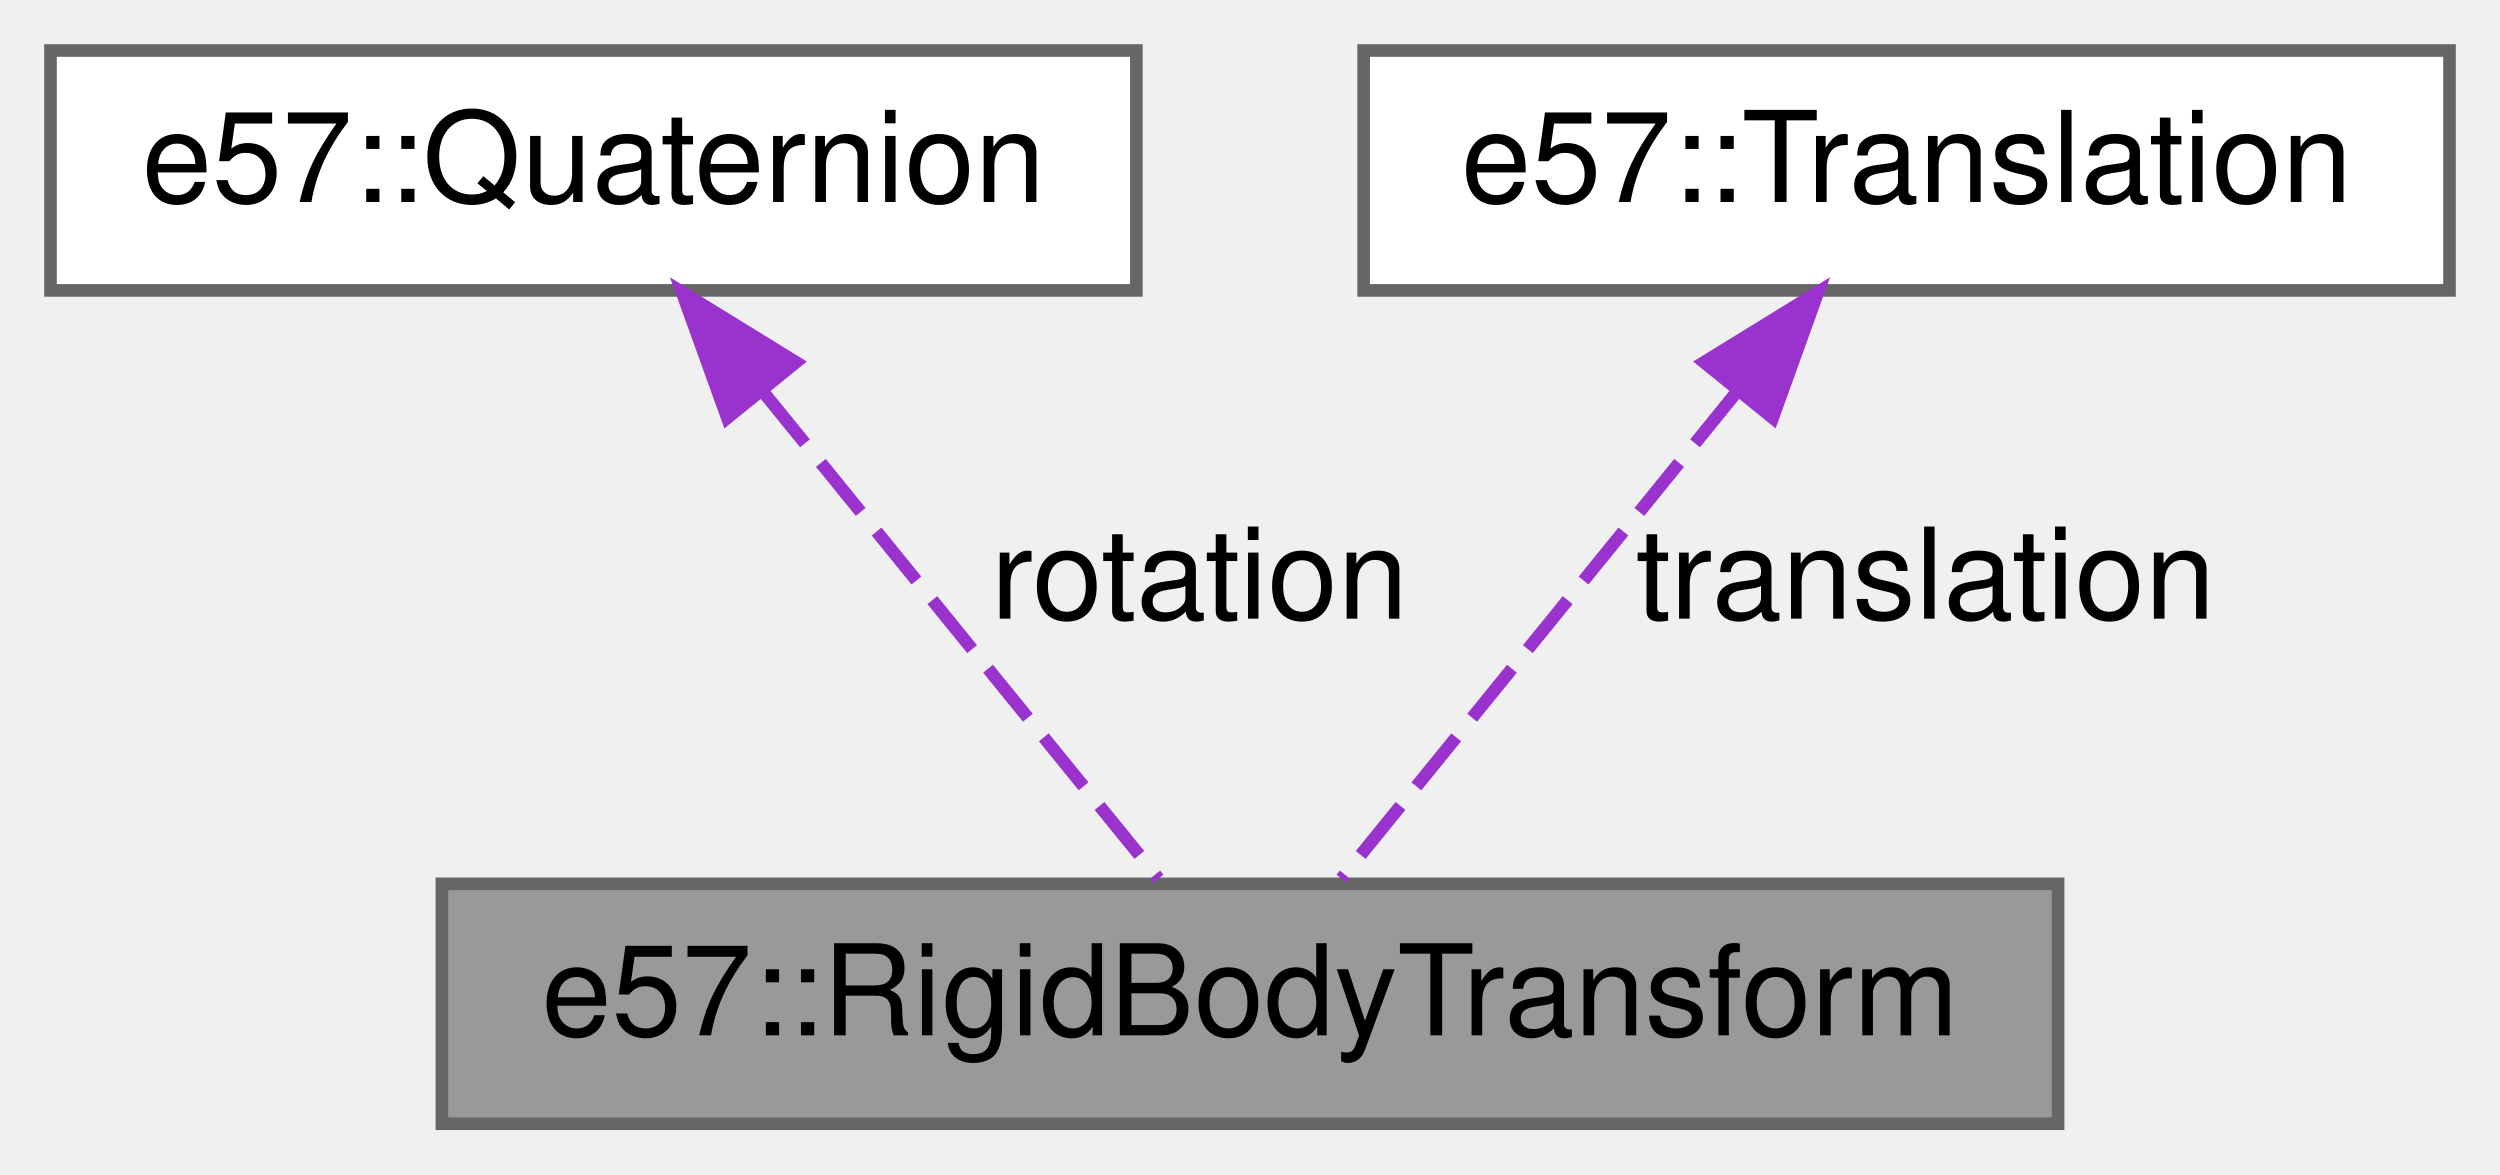
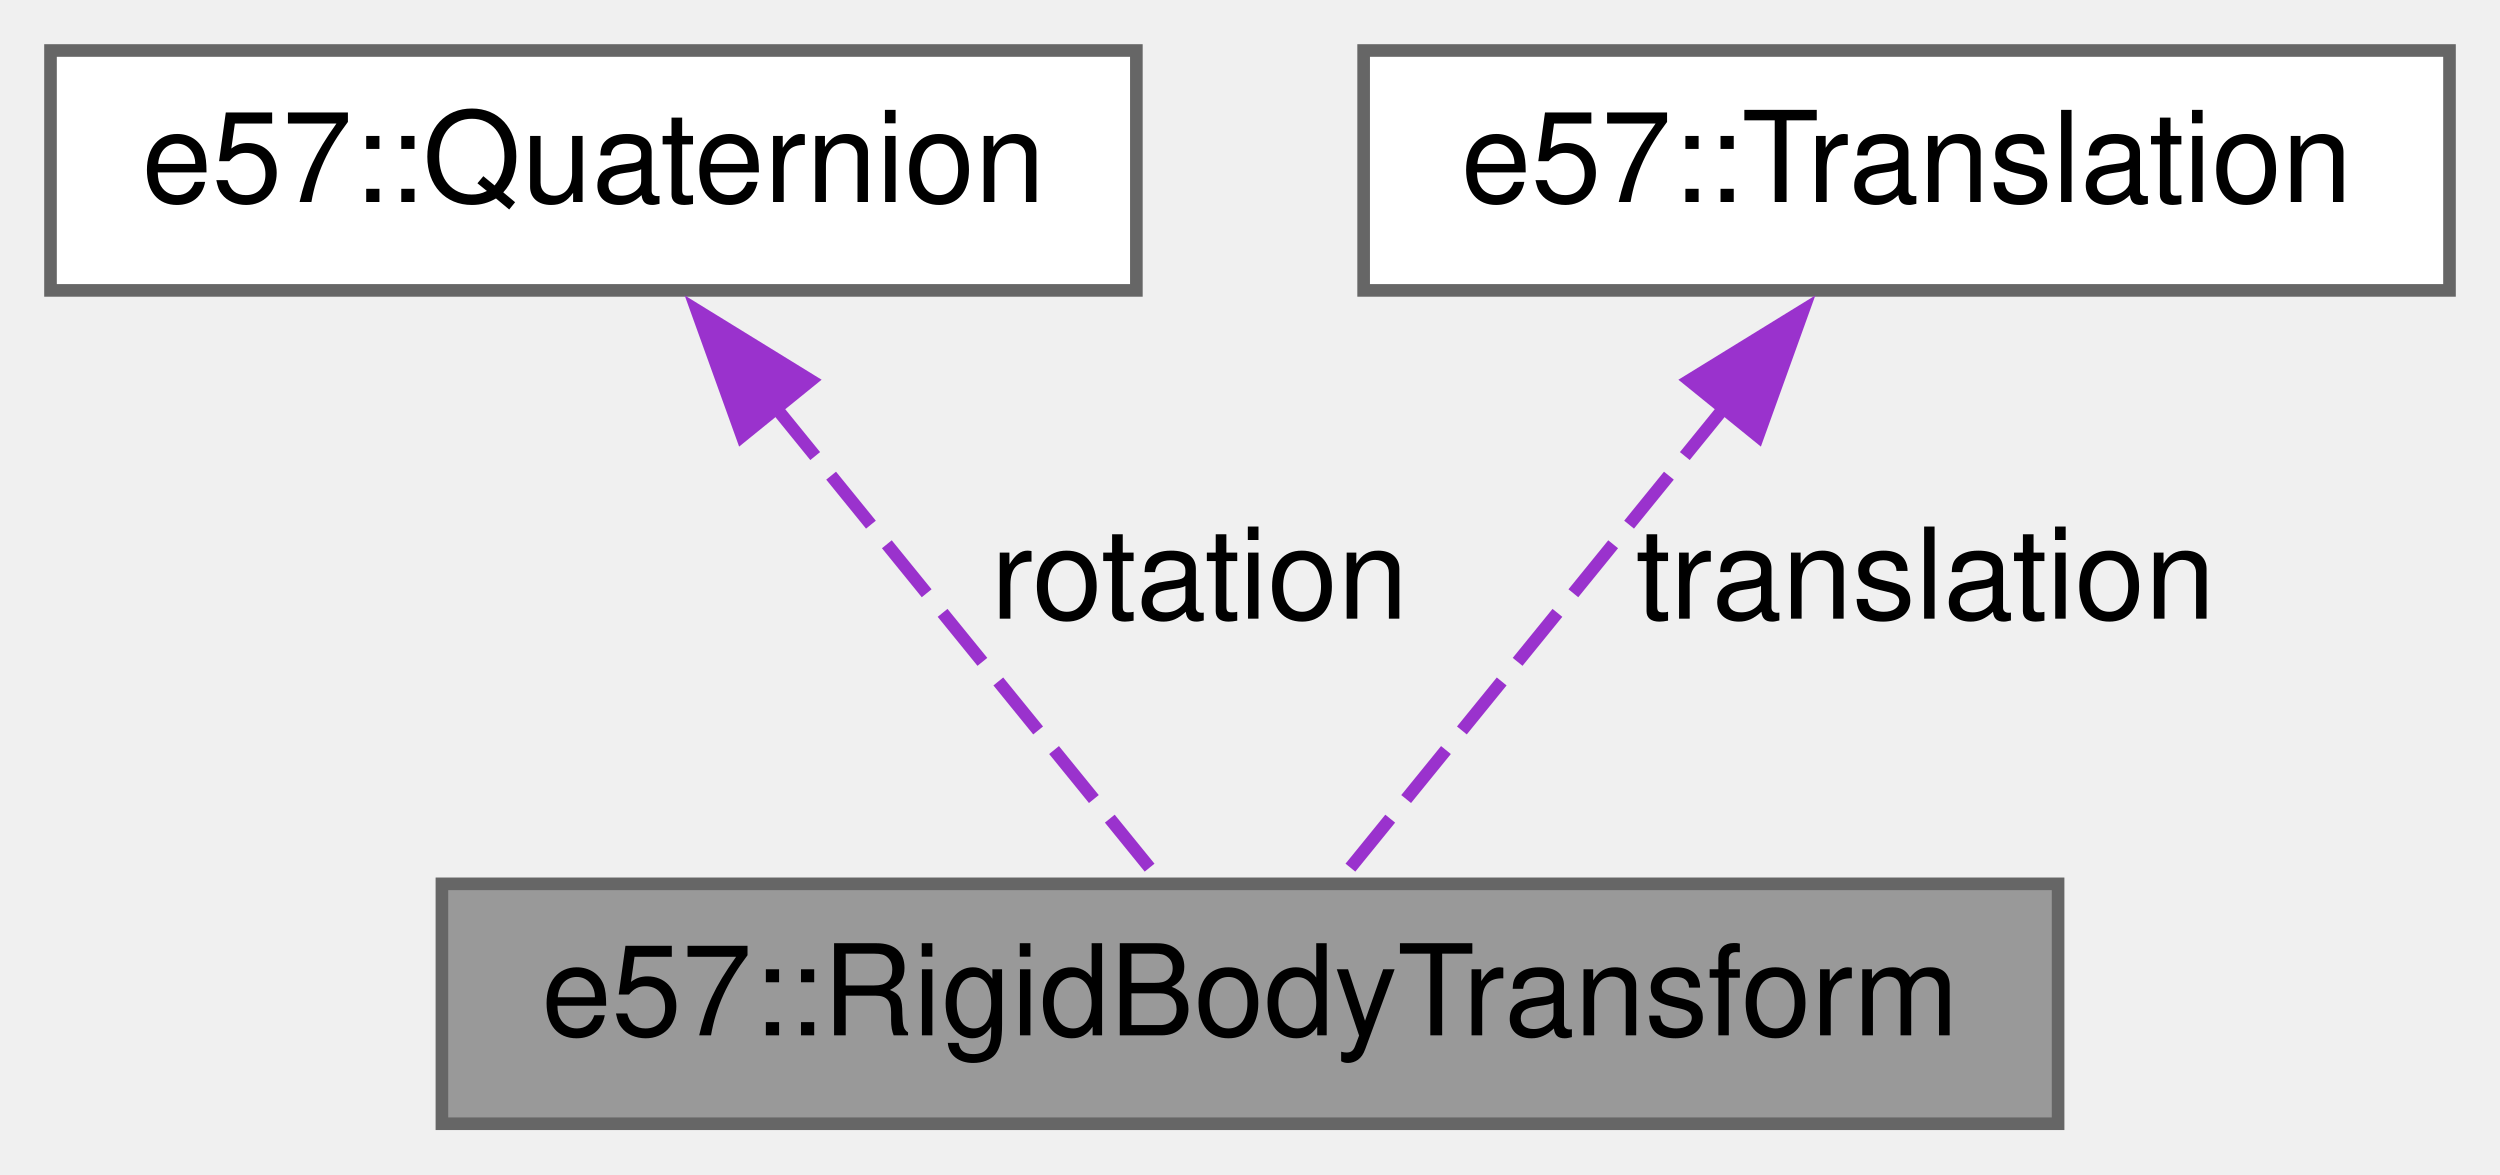
- <svg xmlns="http://www.w3.org/2000/svg" xmlns:xlink="http://www.w3.org/1999/xlink" height="93pt" viewBox="0 0 198 93" width="198pt">
-   <g transform="translate(4 89)">
-     <a xlink:title="Defines a rigid body transform in cartesian coordinates.">
-       <path d="m159-19h-128v19h128z" fill="#999" stroke="#666" />
-       <text font-family="Helvetica,sans-Serif" font-size="10" text-anchor="middle" x="95" y="-7">e57::RigidBodyTransform</text>
-     </a>
-     <a target="_top" xlink:href="../../dc/da9/structe57_1_1_quaternion.html" xlink:title="Represents a rigid body rotation.">
-       <path d="m86-85h-86v19h86z" fill="#fff" stroke="#666" />
-       <text font-family="Helvetica,sans-Serif" font-size="10" text-anchor="middle" x="43" y="-73">e57::Quaternion</text>
-     </a>
-     <g>
-       <path d="m56.6-57.77c9.97 12.28 23.13 28.47 31.16 38.36" fill="none" stroke="#9a32cd" stroke-dasharray="5 2" />
-       <path d="m53.6-55.9-3.59-9.97 9.03 5.56z" fill="#9a32cd" stroke="#9a32cd" />
-       <text font-family="Helvetica,sans-Serif" font-size="10" text-anchor="middle" x="91" y="-40">rotation</text>
+ <svg xmlns="http://www.w3.org/2000/svg" xmlns:xlink="http://www.w3.org/1999/xlink" width="198pt" height="93pt" viewBox="0.00 0.00 198.00 93.00">
+   <g id="graph0" class="graph" transform="scale(1 1) rotate(0) translate(4 89)">
+     <g id="node1" class="node">
+       <g id="a_node1">
+         <a xlink:title="Defines a rigid body transform in cartesian coordinates.">
+           <polygon fill="#999999" stroke="#666666" points="159,-19 31,-19 31,0 159,0 159,-19" />
+           <text text-anchor="middle" x="95" y="-7" font-family="Helvetica,sans-Serif" font-size="10.00">e57::RigidBodyTransform</text>
+         </a>
+       </g>
    </g>
-     <a target="_top" xlink:href="../../d6/dad/structe57_1_1_translation.html" xlink:title="Defines a rigid body translation in Cartesian coordinates.">
-       <path d="m190-85h-86v19h86z" fill="#fff" stroke="#666" />
-       <text font-family="Helvetica,sans-Serif" font-size="10" text-anchor="middle" x="147" y="-73">e57::Translation</text>
-     </a>
-     <g>
-       <path d="m133.4-57.77c-9.97 12.28-23.13 28.47-31.16 38.36" fill="none" stroke="#9a32cd" stroke-dasharray="5 2" />
-       <path d="m130.96-60.31 9.03-5.56-3.59 9.97z" fill="#9a32cd" stroke="#9a32cd" />
-       <text font-family="Helvetica,sans-Serif" font-size="10" text-anchor="middle" x="148.5" y="-40">translation</text>
+     <g id="node2" class="node">
+       <g id="a_node2">
+         <a xlink:href="../../dc/da9/structe57_1_1_quaternion.html" target="_top" xlink:title="Represents a rigid body rotation.">
+           <polygon fill="white" stroke="#666666" points="86,-85 0,-85 0,-66 86,-66 86,-85" />
+           <text text-anchor="middle" x="43" y="-73" font-family="Helvetica,sans-Serif" font-size="10.00">e57::Quaternion</text>
+         </a>
+       </g>
+     </g>
+     <g id="edge1" class="edge">
+       <path fill="none" stroke="#9a32cd" stroke-dasharray="5,2" d="M57.41,-56.76C67.31,-44.58 80.02,-28.94 87.83,-19.32" />
+       <polygon fill="#9a32cd" stroke="#9a32cd" points="54.77,-54.46 51.18,-64.43 60.21,-58.87 54.77,-54.46" />
+       <text text-anchor="middle" x="91" y="-40" font-family="Helvetica,sans-Serif" font-size="10.00"> rotation</text>
+     </g>
+     <g id="node3" class="node">
+       <g id="a_node3">
+         <a xlink:href="../../d6/dad/structe57_1_1_translation.html" target="_top" xlink:title="Defines a rigid body translation in Cartesian coordinates.">
+           <polygon fill="white" stroke="#666666" points="190,-85 104,-85 104,-66 190,-66 190,-85" />
+           <text text-anchor="middle" x="147" y="-73" font-family="Helvetica,sans-Serif" font-size="10.00">e57::Translation</text>
+         </a>
+       </g>
+     </g>
+     <g id="edge2" class="edge">
+       <path fill="none" stroke="#9a32cd" stroke-dasharray="5,2" d="M132.59,-56.76C122.69,-44.58 109.98,-28.94 102.17,-19.32" />
+       <polygon fill="#9a32cd" stroke="#9a32cd" points="129.79,-58.87 138.82,-64.43 135.23,-54.46 129.79,-58.87" />
+       <text text-anchor="middle" x="148.5" y="-40" font-family="Helvetica,sans-Serif" font-size="10.00"> translation</text>
    </g>
  </g>
</svg>
